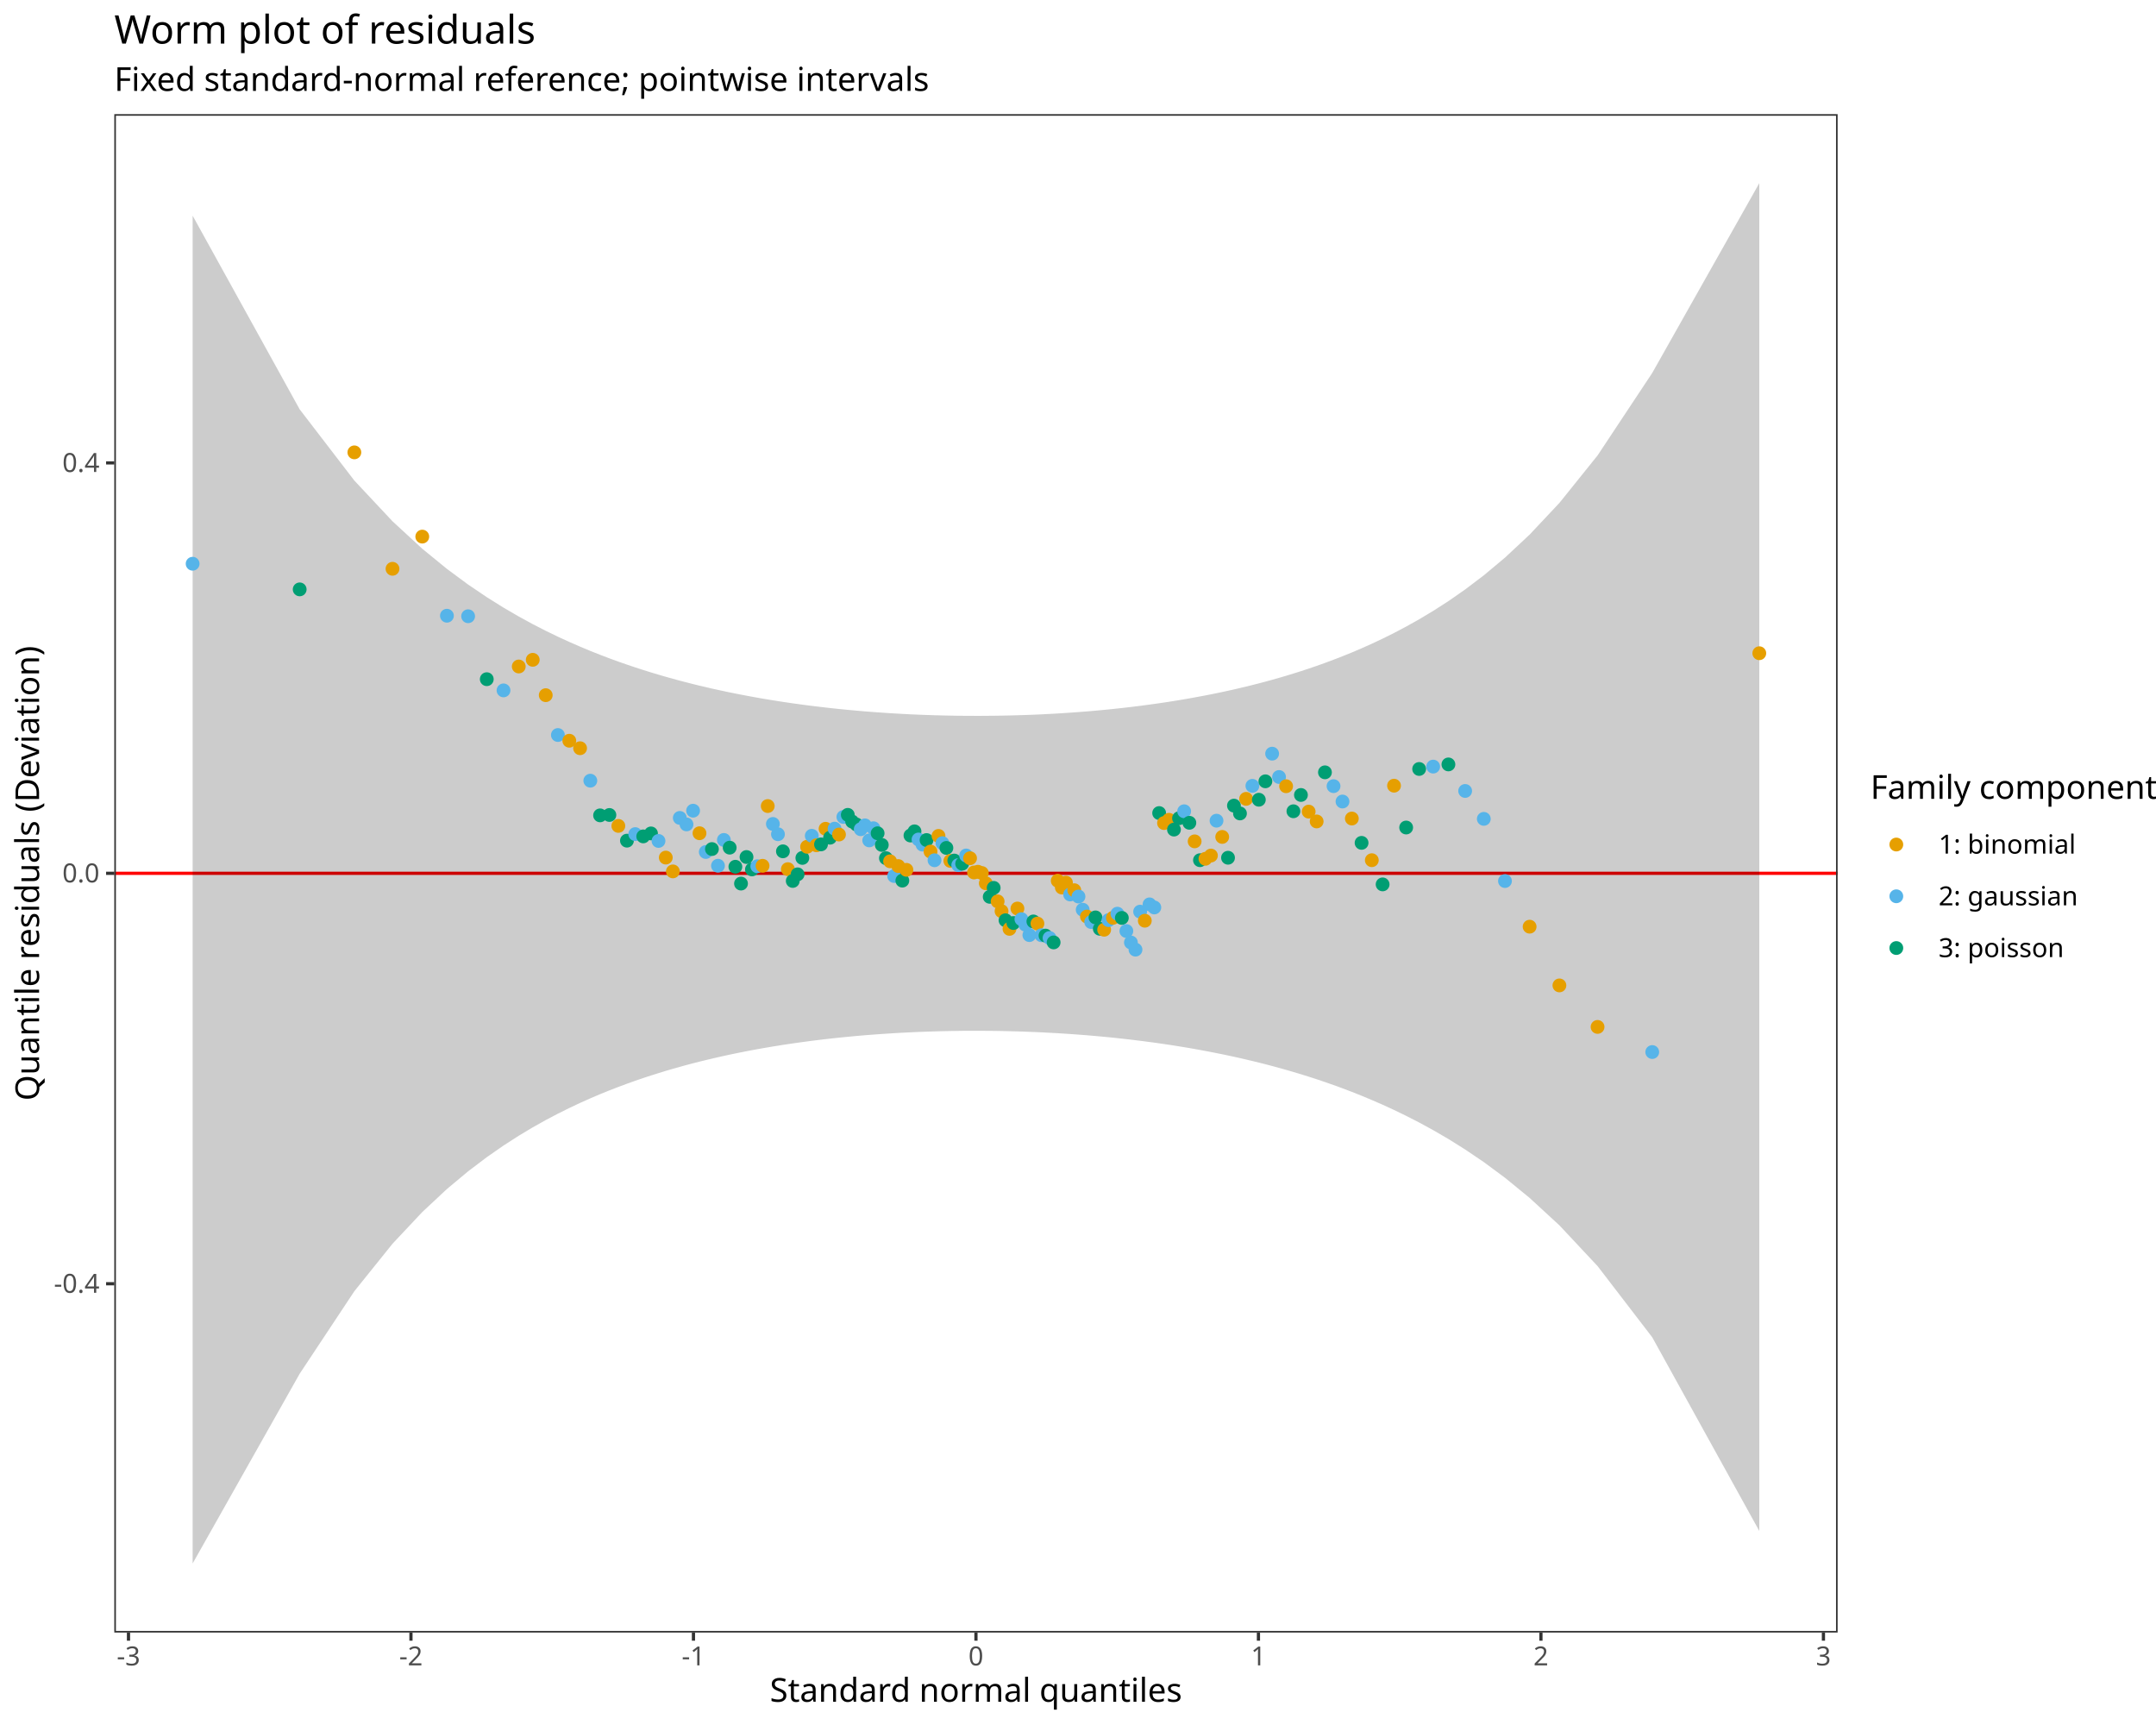
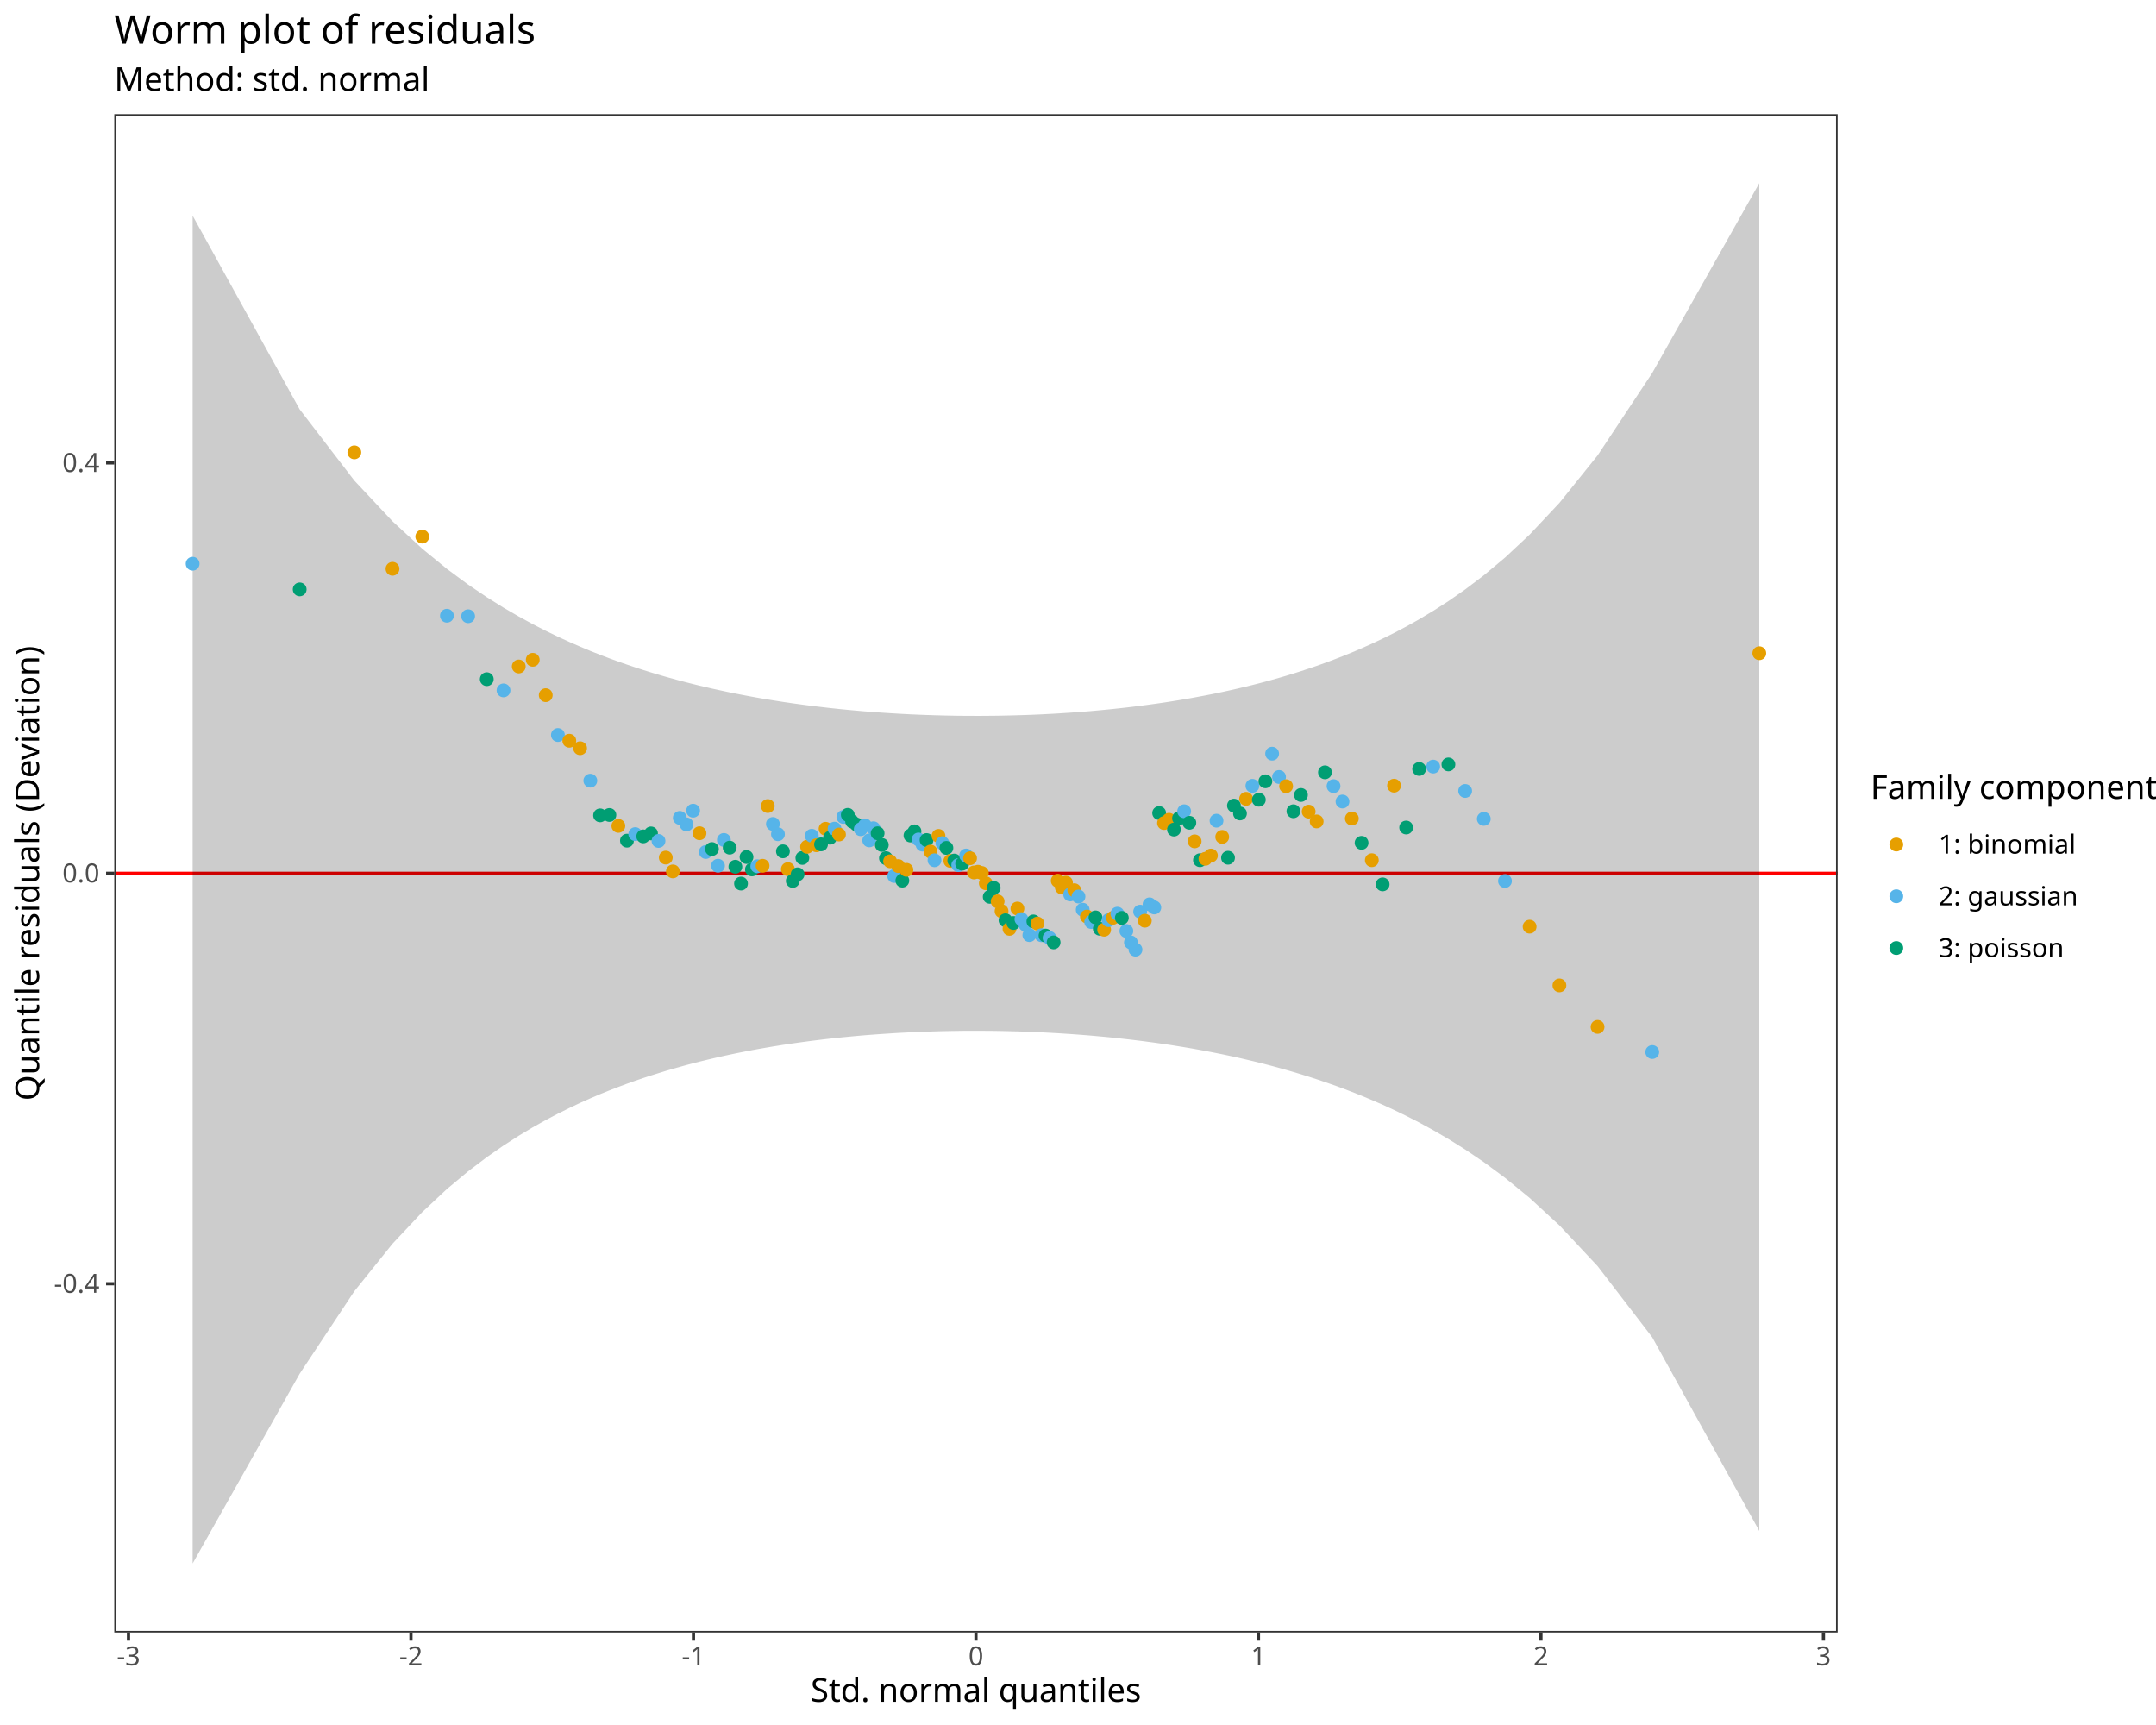
<svg xmlns="http://www.w3.org/2000/svg" class="svglite" data-engine-version="2.0" width="720.00pt" height="576.00pt" viewBox="0 0 720.00 576.00">
  <defs>
    <style type="text/css">
    .svglite line, .svglite polyline, .svglite polygon, .svglite path, .svglite rect, .svglite circle {
      fill: none;
      stroke: #000000;
      stroke-linecap: round;
      stroke-linejoin: round;
      stroke-miterlimit: 10.00;
    }
  </style>
  </defs>
  <rect width="100%" height="100%" style="stroke: none; fill: #FFFFFF;" />
  <defs>
    <clipPath id="cpMC4wMHw3MjAuMDB8MC4wMHw1NzYuMDA=">
      <rect x="0.00" y="0.00" width="720.00" height="576.00" />
    </clipPath>
  </defs>
  <g clip-path="url(#cpMC4wMHw3MjAuMDB8MC4wMHw1NzYuMDA=)">
    <rect x="-0" y="0.00" width="720.00" height="576.00" style="stroke-width: 1.07; stroke: #FFFFFF; fill: #FFFFFF;" />
  </g>
  <defs>
    <clipPath id="cpMzguMTd8NjEzLjY4fDM4LjEyfDU0NS4xMQ==">
      <rect x="38.17" y="38.12" width="575.51" height="507.00" />
    </clipPath>
  </defs>
  <g clip-path="url(#cpMzguMTd8NjEzLjY4fDM4LjEyfDU0NS4xMQ==)">
    <rect x="38.17" y="38.12" width="575.51" height="507.00" style="stroke-width: 1.07; stroke: none; fill: #FFFFFF;" />
    <line x1="38.17" y1="291.61" x2="613.68" y2="291.61" style="stroke-width: 1.07; stroke: #FF0000; stroke-linecap: butt;" />
    <polygon points="64.33,72.02 100.08,136.69 118.34,160.47 131.08,174.07 141.02,183.23 149.25,189.96 156.33,195.19 162.56,199.40 168.15,202.90 173.24,205.86 177.91,208.41 182.25,210.63 186.31,212.60 190.12,214.35 193.72,215.92 197.14,217.35 200.40,218.64 203.51,219.83 206.50,220.92 209.37,221.92 212.14,222.85 214.81,223.72 217.40,224.53 219.91,225.28 222.34,225.99 224.71,226.65 227.02,227.28 229.26,227.86 231.46,228.42 233.60,228.95 235.70,229.44 237.75,229.92 239.77,230.36 241.74,230.79 243.68,231.20 245.58,231.58 247.46,231.95 249.30,232.30 251.11,232.64 252.90,232.96 254.66,233.27 256.39,233.56 258.11,233.84 259.80,234.11 261.46,234.37 263.11,234.61 264.74,234.85 266.36,235.07 267.95,235.29 269.53,235.50 271.09,235.70 272.64,235.89 274.18,236.07 275.70,236.25 277.20,236.42 278.70,236.58 280.18,236.74 281.65,236.88 283.12,237.03 284.57,237.16 286.01,237.29 287.44,237.42 288.86,237.54 290.28,237.65 291.69,237.76 293.08,237.86 294.48,237.96 295.86,238.05 297.24,238.14 298.61,238.22 299.98,238.30 301.34,238.38 302.70,238.45 304.05,238.52 305.40,238.58 306.74,238.64 308.08,238.69 309.42,238.74 310.75,238.78 312.08,238.83 313.41,238.86 314.73,238.90 316.05,238.93 317.37,238.95 318.69,238.98 320.01,239.00 321.32,239.01 322.64,239.02 323.95,239.03 325.27,239.03 326.58,239.04 327.89,239.03 329.21,239.02 330.52,239.01 331.84,239.00 333.16,238.98 334.47,238.96 335.79,238.93 337.12,238.90 338.44,238.87 339.77,238.83 341.10,238.79 342.43,238.75 343.76,238.70 345.10,238.65 346.45,238.59 347.79,238.53 349.15,238.46 350.50,238.39 351.86,238.32 353.23,238.24 354.60,238.15 355.98,238.06 357.37,237.97 358.76,237.87 360.16,237.77 361.57,237.66 362.98,237.55 364.41,237.43 365.84,237.30 367.28,237.17 368.73,237.03 370.19,236.89 371.66,236.74 373.15,236.58 374.64,236.42 376.15,236.25 377.67,236.07 379.20,235.88 380.75,235.69 382.31,235.48 383.89,235.27 385.49,235.05 387.10,234.82 388.73,234.58 390.38,234.33 392.05,234.06 393.74,233.79 395.45,233.50 397.19,233.20 398.95,232.88 400.73,232.55 402.55,232.21 404.39,231.85 406.26,231.47 408.16,231.07 410.10,230.65 412.08,230.21 414.09,229.74 416.14,229.25 418.24,228.74 420.39,228.19 422.58,227.61 424.83,226.99 427.14,226.34 429.50,225.65 431.94,224.90 434.45,224.11 437.03,223.26 439.70,222.35 442.47,221.36 445.34,220.29 448.33,219.13 451.45,217.87 454.70,216.48 458.12,214.95 461.73,213.25 465.54,211.36 469.59,209.22 473.93,206.79 478.61,203.99 483.70,200.72 489.29,196.83 495.52,192.11 502.59,186.20 510.82,178.51 520.77,167.93 533.51,152.08 551.77,124.53 587.52,61.16 587.52,511.21 551.77,446.54 533.51,422.76 520.77,409.16 510.82,400.00 502.59,393.27 495.52,388.04 489.29,383.83 483.70,380.33 478.61,377.37 473.93,374.82 469.59,372.60 465.54,370.63 461.73,368.88 458.12,367.31 454.70,365.88 451.45,364.59 448.33,363.40 445.34,362.31 442.47,361.31 439.70,360.37 437.03,359.51 434.45,358.70 431.94,357.95 429.50,357.24 427.14,356.58 424.83,355.95 422.58,355.36 420.39,354.81 418.24,354.28 416.14,353.79 414.09,353.31 412.08,352.86 410.10,352.44 408.16,352.03 406.26,351.65 404.39,351.28 402.55,350.93 400.73,350.59 398.95,350.27 397.19,349.96 395.45,349.67 393.74,349.39 392.05,349.12 390.38,348.86 388.73,348.62 387.10,348.38 385.49,348.15 383.89,347.94 382.31,347.73 380.75,347.53 379.20,347.34 377.67,347.15 376.15,346.98 374.64,346.81 373.15,346.65 371.66,346.49 370.19,346.34 368.73,346.20 367.28,346.07 365.84,345.94 364.41,345.81 362.98,345.69 361.57,345.58 360.16,345.47 358.76,345.37 357.37,345.27 355.98,345.18 354.60,345.09 353.23,345.00 351.86,344.93 350.50,344.85 349.15,344.78 347.79,344.71 346.45,344.65 345.10,344.59 343.76,344.54 342.43,344.49 341.10,344.44 339.77,344.40 338.44,344.37 337.12,344.33 335.79,344.30 334.47,344.27 333.16,344.25 331.84,344.23 330.52,344.22 329.21,344.21 327.89,344.20 326.58,344.19 325.27,344.19 323.95,344.20 322.64,344.20 321.32,344.21 320.01,344.23 318.69,344.25 317.37,344.27 316.05,344.30 314.73,344.32 313.41,344.36 312.08,344.40 310.75,344.44 309.42,344.48 308.08,344.53 306.74,344.58 305.40,344.64 304.05,344.70 302.70,344.77 301.34,344.84 299.98,344.91 298.61,344.99 297.24,345.08 295.86,345.17 294.48,345.26 293.08,345.36 291.69,345.46 290.28,345.57 288.86,345.68 287.44,345.80 286.01,345.93 284.57,346.06 283.12,346.20 281.65,346.34 280.18,346.49 278.70,346.65 277.20,346.81 275.70,346.98 274.18,347.16 272.64,347.35 271.09,347.54 269.53,347.75 267.95,347.96 266.36,348.18 264.74,348.41 263.11,348.65 261.46,348.90 259.80,349.17 258.11,349.44 256.39,349.73 254.66,350.03 252.90,350.34 251.11,350.67 249.30,351.02 247.46,351.38 245.58,351.76 243.68,352.16 241.74,352.58 239.77,353.02 237.75,353.49 235.70,353.98 233.60,354.49 231.46,355.04 229.26,355.62 227.02,356.24 224.71,356.89 222.34,357.58 219.91,358.33 217.40,359.12 214.81,359.97 212.14,360.88 209.37,361.87 206.50,362.94 203.51,364.10 200.40,365.36 197.14,366.75 193.72,368.28 190.12,369.98 186.31,371.87 182.25,374.01 177.91,376.44 173.24,379.24 168.15,382.51 162.56,386.40 156.33,391.12 149.25,397.03 141.02,404.72 131.08,415.30 118.34,431.15 100.08,458.70 64.33,522.07 " style="stroke-width: 0.00; stroke: none; stroke-linecap: butt; fill: #000000; fill-opacity: 0.20;" />
    <polyline points="64.33,72.02 100.08,136.69 118.34,160.47 131.08,174.07 141.02,183.23 149.25,189.96 156.33,195.19 162.56,199.40 168.15,202.90 173.24,205.86 177.91,208.41 182.25,210.63 186.31,212.60 190.12,214.35 193.72,215.92 197.14,217.35 200.40,218.64 203.51,219.83 206.50,220.92 209.37,221.92 212.14,222.85 214.81,223.72 217.40,224.53 219.91,225.28 222.34,225.99 224.71,226.65 227.02,227.28 229.26,227.86 231.46,228.42 233.60,228.95 235.70,229.44 237.75,229.92 239.77,230.36 241.74,230.79 243.68,231.20 245.58,231.58 247.46,231.95 249.30,232.30 251.11,232.64 252.90,232.96 254.66,233.27 256.39,233.56 258.11,233.84 259.80,234.11 261.46,234.37 263.11,234.61 264.74,234.85 266.36,235.07 267.95,235.29 269.53,235.50 271.09,235.70 272.64,235.89 274.18,236.07 275.70,236.25 277.20,236.42 278.70,236.58 280.18,236.74 281.65,236.88 283.12,237.03 284.57,237.16 286.01,237.29 287.44,237.42 288.86,237.54 290.28,237.65 291.69,237.76 293.08,237.86 294.48,237.96 295.86,238.05 297.24,238.14 298.61,238.22 299.98,238.30 301.34,238.38 302.70,238.45 304.05,238.52 305.40,238.58 306.74,238.64 308.08,238.69 309.42,238.74 310.75,238.78 312.08,238.83 313.41,238.86 314.73,238.90 316.05,238.93 317.37,238.95 318.69,238.98 320.01,239.00 321.32,239.01 322.64,239.02 323.95,239.03 325.27,239.03 326.58,239.04 327.89,239.03 329.21,239.02 330.52,239.01 331.84,239.00 333.16,238.98 334.47,238.96 335.79,238.93 337.12,238.90 338.44,238.87 339.77,238.83 341.10,238.79 342.43,238.75 343.76,238.70 345.10,238.65 346.45,238.59 347.79,238.53 349.15,238.46 350.50,238.39 351.86,238.32 353.23,238.24 354.60,238.15 355.98,238.06 357.37,237.97 358.76,237.87 360.16,237.77 361.57,237.66 362.98,237.55 364.41,237.43 365.84,237.30 367.28,237.17 368.73,237.03 370.19,236.89 371.66,236.74 373.15,236.58 374.64,236.42 376.15,236.25 377.67,236.07 379.20,235.88 380.75,235.69 382.31,235.48 383.89,235.27 385.49,235.05 387.10,234.82 388.73,234.58 390.38,234.33 392.05,234.06 393.74,233.79 395.45,233.50 397.19,233.20 398.95,232.88 400.73,232.55 402.55,232.21 404.39,231.85 406.26,231.47 408.16,231.07 410.10,230.65 412.08,230.21 414.09,229.74 416.14,229.25 418.24,228.74 420.39,228.19 422.58,227.61 424.83,226.99 427.14,226.34 429.50,225.65 431.94,224.90 434.45,224.11 437.03,223.26 439.70,222.35 442.47,221.36 445.34,220.29 448.33,219.13 451.45,217.87 454.70,216.48 458.12,214.95 461.73,213.25 465.54,211.36 469.59,209.22 473.93,206.79 478.61,203.99 483.70,200.72 489.29,196.83 495.52,192.11 502.59,186.20 510.82,178.51 520.77,167.93 533.51,152.08 551.77,124.53 587.52,61.16 " style="stroke-width: 1.07; stroke: none; stroke-linecap: butt;" />
    <polyline points="587.52,511.21 551.77,446.54 533.51,422.76 520.77,409.16 510.82,400.00 502.59,393.27 495.52,388.04 489.29,383.83 483.70,380.33 478.61,377.37 473.93,374.82 469.59,372.60 465.54,370.63 461.73,368.88 458.12,367.31 454.70,365.88 451.45,364.59 448.33,363.40 445.34,362.31 442.47,361.31 439.70,360.37 437.03,359.51 434.45,358.70 431.94,357.95 429.50,357.24 427.14,356.58 424.83,355.95 422.58,355.36 420.39,354.81 418.24,354.28 416.14,353.79 414.09,353.31 412.08,352.86 410.10,352.44 408.16,352.03 406.26,351.65 404.39,351.28 402.55,350.93 400.73,350.59 398.95,350.27 397.19,349.96 395.45,349.67 393.74,349.39 392.05,349.12 390.38,348.86 388.73,348.62 387.10,348.38 385.49,348.15 383.89,347.94 382.31,347.73 380.75,347.53 379.20,347.34 377.67,347.15 376.15,346.98 374.64,346.81 373.15,346.65 371.66,346.49 370.19,346.34 368.73,346.20 367.28,346.07 365.84,345.94 364.41,345.81 362.98,345.69 361.57,345.58 360.16,345.47 358.76,345.37 357.37,345.27 355.98,345.18 354.60,345.09 353.23,345.00 351.86,344.93 350.50,344.85 349.15,344.78 347.79,344.71 346.45,344.65 345.10,344.59 343.76,344.54 342.43,344.49 341.10,344.44 339.77,344.40 338.44,344.37 337.12,344.33 335.79,344.30 334.47,344.27 333.16,344.25 331.84,344.23 330.52,344.22 329.21,344.21 327.89,344.20 326.58,344.19 325.27,344.19 323.95,344.20 322.64,344.20 321.32,344.21 320.01,344.23 318.69,344.25 317.37,344.27 316.05,344.30 314.73,344.32 313.41,344.36 312.08,344.40 310.75,344.44 309.42,344.48 308.08,344.53 306.74,344.58 305.40,344.64 304.05,344.70 302.70,344.77 301.34,344.84 299.98,344.91 298.61,344.99 297.24,345.08 295.86,345.17 294.48,345.26 293.08,345.36 291.69,345.46 290.28,345.57 288.86,345.68 287.44,345.80 286.01,345.93 284.57,346.06 283.12,346.20 281.65,346.34 280.18,346.49 278.70,346.65 277.20,346.81 275.70,346.98 274.18,347.16 272.64,347.35 271.09,347.54 269.53,347.75 267.95,347.96 266.36,348.18 264.74,348.41 263.11,348.65 261.46,348.90 259.80,349.17 258.11,349.44 256.39,349.73 254.66,350.03 252.90,350.34 251.11,350.67 249.30,351.02 247.46,351.38 245.58,351.76 243.68,352.16 241.74,352.58 239.77,353.02 237.75,353.49 235.70,353.98 233.60,354.49 231.46,355.04 229.26,355.62 227.02,356.24 224.71,356.89 222.34,357.58 219.91,358.33 217.40,359.12 214.81,359.97 212.14,360.88 209.37,361.87 206.50,362.94 203.51,364.10 200.40,365.36 197.14,366.75 193.72,368.28 190.12,369.98 186.31,371.87 182.25,374.01 177.91,376.44 173.24,379.24 168.15,382.51 162.56,386.40 156.33,391.12 149.25,397.03 141.02,404.72 131.08,415.30 118.34,431.15 100.08,458.70 64.33,522.07 " style="stroke-width: 1.07; stroke: none; stroke-linecap: butt;" />
    <circle cx="64.33" cy="188.24" r="1.95" style="stroke-width: 0.71; stroke: #56B4E9; fill: #56B4E9;" />
    <circle cx="100.08" cy="196.80" r="1.95" style="stroke-width: 0.71; stroke: #009E73; fill: #009E73;" />
    <circle cx="118.34" cy="151.05" r="1.95" style="stroke-width: 0.71; stroke: #E69F00; fill: #E69F00;" />
    <circle cx="131.08" cy="189.93" r="1.95" style="stroke-width: 0.71; stroke: #E69F00; fill: #E69F00;" />
    <circle cx="141.02" cy="179.18" r="1.95" style="stroke-width: 0.71; stroke: #E69F00; fill: #E69F00;" />
    <circle cx="149.25" cy="205.60" r="1.95" style="stroke-width: 0.71; stroke: #56B4E9; fill: #56B4E9;" />
    <circle cx="156.33" cy="205.77" r="1.95" style="stroke-width: 0.71; stroke: #56B4E9; fill: #56B4E9;" />
    <circle cx="162.56" cy="226.79" r="1.95" style="stroke-width: 0.71; stroke: #009E73; fill: #009E73;" />
    <circle cx="168.15" cy="230.53" r="1.95" style="stroke-width: 0.71; stroke: #56B4E9; fill: #56B4E9;" />
    <circle cx="173.24" cy="222.55" r="1.95" style="stroke-width: 0.71; stroke: #E69F00; fill: #E69F00;" />
    <circle cx="177.91" cy="220.32" r="1.95" style="stroke-width: 0.71; stroke: #E69F00; fill: #E69F00;" />
    <circle cx="182.25" cy="232.13" r="1.95" style="stroke-width: 0.71; stroke: #E69F00; fill: #E69F00;" />
    <circle cx="186.31" cy="245.43" r="1.95" style="stroke-width: 0.71; stroke: #56B4E9; fill: #56B4E9;" />
    <circle cx="190.12" cy="247.34" r="1.95" style="stroke-width: 0.71; stroke: #E69F00; fill: #E69F00;" />
    <circle cx="193.72" cy="249.84" r="1.95" style="stroke-width: 0.71; stroke: #E69F00; fill: #E69F00;" />
    <circle cx="197.14" cy="260.68" r="1.95" style="stroke-width: 0.71; stroke: #56B4E9; fill: #56B4E9;" />
    <circle cx="200.40" cy="272.26" r="1.95" style="stroke-width: 0.71; stroke: #009E73; fill: #009E73;" />
    <circle cx="203.51" cy="272.13" r="1.95" style="stroke-width: 0.71; stroke: #009E73; fill: #009E73;" />
    <circle cx="206.50" cy="275.78" r="1.95" style="stroke-width: 0.71; stroke: #E69F00; fill: #E69F00;" />
    <circle cx="209.37" cy="280.71" r="1.95" style="stroke-width: 0.71; stroke: #009E73; fill: #009E73;" />
    <circle cx="212.14" cy="278.52" r="1.95" style="stroke-width: 0.71; stroke: #56B4E9; fill: #56B4E9;" />
    <circle cx="214.81" cy="279.28" r="1.95" style="stroke-width: 0.71; stroke: #009E73; fill: #009E73;" />
    <circle cx="217.40" cy="278.29" r="1.95" style="stroke-width: 0.71; stroke: #009E73; fill: #009E73;" />
    <circle cx="219.91" cy="280.80" r="1.95" style="stroke-width: 0.71; stroke: #56B4E9; fill: #56B4E9;" />
    <circle cx="222.34" cy="286.36" r="1.95" style="stroke-width: 0.71; stroke: #E69F00; fill: #E69F00;" />
    <circle cx="224.71" cy="290.97" r="1.95" style="stroke-width: 0.71; stroke: #E69F00; fill: #E69F00;" />
    <circle cx="227.02" cy="273.11" r="1.95" style="stroke-width: 0.71; stroke: #56B4E9; fill: #56B4E9;" />
    <circle cx="229.26" cy="275.28" r="1.95" style="stroke-width: 0.71; stroke: #56B4E9; fill: #56B4E9;" />
    <circle cx="231.46" cy="270.70" r="1.95" style="stroke-width: 0.71; stroke: #56B4E9; fill: #56B4E9;" />
    <circle cx="233.60" cy="278.23" r="1.95" style="stroke-width: 0.71; stroke: #E69F00; fill: #E69F00;" />
    <circle cx="235.70" cy="284.49" r="1.95" style="stroke-width: 0.71; stroke: #56B4E9; fill: #56B4E9;" />
    <circle cx="237.75" cy="283.51" r="1.95" style="stroke-width: 0.71; stroke: #009E73; fill: #009E73;" />
    <circle cx="239.77" cy="289.08" r="1.95" style="stroke-width: 0.71; stroke: #56B4E9; fill: #56B4E9;" />
    <circle cx="241.74" cy="280.47" r="1.95" style="stroke-width: 0.71; stroke: #56B4E9; fill: #56B4E9;" />
    <circle cx="243.68" cy="283.04" r="1.95" style="stroke-width: 0.71; stroke: #009E73; fill: #009E73;" />
    <circle cx="245.58" cy="289.42" r="1.95" style="stroke-width: 0.71; stroke: #009E73; fill: #009E73;" />
    <circle cx="247.46" cy="295.04" r="1.95" style="stroke-width: 0.71; stroke: #009E73; fill: #009E73;" />
    <circle cx="249.30" cy="286.17" r="1.95" style="stroke-width: 0.71; stroke: #009E73; fill: #009E73;" />
    <circle cx="251.11" cy="290.31" r="1.95" style="stroke-width: 0.71; stroke: #009E73; fill: #009E73;" />
    <circle cx="252.90" cy="289.25" r="1.95" style="stroke-width: 0.71; stroke: #56B4E9; fill: #56B4E9;" />
    <circle cx="254.66" cy="289.10" r="1.95" style="stroke-width: 0.71; stroke: #E69F00; fill: #E69F00;" />
    <circle cx="256.39" cy="269.15" r="1.95" style="stroke-width: 0.71; stroke: #E69F00; fill: #E69F00;" />
    <circle cx="258.11" cy="275.13" r="1.95" style="stroke-width: 0.71; stroke: #56B4E9; fill: #56B4E9;" />
    <circle cx="259.80" cy="278.56" r="1.95" style="stroke-width: 0.71; stroke: #56B4E9; fill: #56B4E9;" />
    <circle cx="261.46" cy="284.27" r="1.95" style="stroke-width: 0.71; stroke: #009E73; fill: #009E73;" />
    <circle cx="263.11" cy="290.22" r="1.95" style="stroke-width: 0.71; stroke: #E69F00; fill: #E69F00;" />
    <circle cx="264.74" cy="294.16" r="1.95" style="stroke-width: 0.71; stroke: #009E73; fill: #009E73;" />
    <circle cx="266.36" cy="291.95" r="1.95" style="stroke-width: 0.71; stroke: #009E73; fill: #009E73;" />
    <circle cx="267.95" cy="286.47" r="1.95" style="stroke-width: 0.71; stroke: #009E73; fill: #009E73;" />
    <circle cx="269.53" cy="282.75" r="1.95" style="stroke-width: 0.71; stroke: #E69F00; fill: #E69F00;" />
    <circle cx="271.09" cy="279.08" r="1.95" style="stroke-width: 0.71; stroke: #56B4E9; fill: #56B4E9;" />
    <circle cx="272.64" cy="282.25" r="1.95" style="stroke-width: 0.71; stroke: #E69F00; fill: #E69F00;" />
    <circle cx="274.18" cy="281.95" r="1.95" style="stroke-width: 0.71; stroke: #009E73; fill: #009E73;" />
    <circle cx="275.70" cy="276.74" r="1.95" style="stroke-width: 0.71; stroke: #E69F00; fill: #E69F00;" />
    <circle cx="277.20" cy="279.72" r="1.95" style="stroke-width: 0.71; stroke: #009E73; fill: #009E73;" />
    <circle cx="278.70" cy="276.70" r="1.95" style="stroke-width: 0.71; stroke: #56B4E9; fill: #56B4E9;" />
    <circle cx="280.18" cy="278.66" r="1.95" style="stroke-width: 0.71; stroke: #E69F00; fill: #E69F00;" />
    <circle cx="281.65" cy="272.79" r="1.95" style="stroke-width: 0.71; stroke: #56B4E9; fill: #56B4E9;" />
    <circle cx="283.12" cy="272.09" r="1.95" style="stroke-width: 0.71; stroke: #009E73; fill: #009E73;" />
    <circle cx="284.57" cy="274.32" r="1.95" style="stroke-width: 0.71; stroke: #009E73; fill: #009E73;" />
    <circle cx="286.01" cy="275.30" r="1.95" style="stroke-width: 0.71; stroke: #009E73; fill: #009E73;" />
    <circle cx="287.44" cy="276.89" r="1.95" style="stroke-width: 0.71; stroke: #56B4E9; fill: #56B4E9;" />
    <circle cx="288.86" cy="275.60" r="1.95" style="stroke-width: 0.71; stroke: #56B4E9; fill: #56B4E9;" />
    <circle cx="290.28" cy="280.62" r="1.95" style="stroke-width: 0.71; stroke: #56B4E9; fill: #56B4E9;" />
    <circle cx="291.69" cy="276.56" r="1.95" style="stroke-width: 0.71; stroke: #56B4E9; fill: #56B4E9;" />
    <circle cx="293.08" cy="278.24" r="1.95" style="stroke-width: 0.71; stroke: #009E73; fill: #009E73;" />
    <circle cx="294.48" cy="282.13" r="1.95" style="stroke-width: 0.71; stroke: #009E73; fill: #009E73;" />
    <circle cx="295.86" cy="286.55" r="1.95" style="stroke-width: 0.71; stroke: #009E73; fill: #009E73;" />
    <circle cx="297.24" cy="287.60" r="1.95" style="stroke-width: 0.71; stroke: #E69F00; fill: #E69F00;" />
    <circle cx="298.61" cy="292.52" r="1.95" style="stroke-width: 0.71; stroke: #56B4E9; fill: #56B4E9;" />
    <circle cx="299.98" cy="289.19" r="1.95" style="stroke-width: 0.71; stroke: #E69F00; fill: #E69F00;" />
    <circle cx="301.34" cy="294.05" r="1.95" style="stroke-width: 0.71; stroke: #009E73; fill: #009E73;" />
    <circle cx="302.70" cy="290.45" r="1.95" style="stroke-width: 0.71; stroke: #E69F00; fill: #E69F00;" />
    <circle cx="304.05" cy="278.99" r="1.95" style="stroke-width: 0.71; stroke: #009E73; fill: #009E73;" />
    <circle cx="305.40" cy="277.60" r="1.95" style="stroke-width: 0.71; stroke: #009E73; fill: #009E73;" />
    <circle cx="306.74" cy="280.32" r="1.95" style="stroke-width: 0.71; stroke: #56B4E9; fill: #56B4E9;" />
    <circle cx="308.08" cy="282.03" r="1.95" style="stroke-width: 0.71; stroke: #56B4E9; fill: #56B4E9;" />
    <circle cx="309.42" cy="280.50" r="1.95" style="stroke-width: 0.71; stroke: #009E73; fill: #009E73;" />
    <circle cx="310.75" cy="284.35" r="1.95" style="stroke-width: 0.71; stroke: #E69F00; fill: #E69F00;" />
    <circle cx="312.08" cy="287.25" r="1.95" style="stroke-width: 0.71; stroke: #56B4E9; fill: #56B4E9;" />
    <circle cx="313.41" cy="279.12" r="1.95" style="stroke-width: 0.71; stroke: #E69F00; fill: #E69F00;" />
    <circle cx="314.73" cy="281.54" r="1.95" style="stroke-width: 0.71; stroke: #56B4E9; fill: #56B4E9;" />
    <circle cx="316.05" cy="283.13" r="1.95" style="stroke-width: 0.71; stroke: #009E73; fill: #009E73;" />
    <circle cx="317.37" cy="287.47" r="1.95" style="stroke-width: 0.71; stroke: #E69F00; fill: #E69F00;" />
    <circle cx="318.69" cy="287.35" r="1.95" style="stroke-width: 0.71; stroke: #009E73; fill: #009E73;" />
    <circle cx="320.01" cy="288.88" r="1.95" style="stroke-width: 0.71; stroke: #56B4E9; fill: #56B4E9;" />
    <circle cx="321.32" cy="288.40" r="1.95" style="stroke-width: 0.71; stroke: #009E73; fill: #009E73;" />
    <circle cx="322.64" cy="285.66" r="1.95" style="stroke-width: 0.71; stroke: #56B4E9; fill: #56B4E9;" />
    <circle cx="323.95" cy="286.57" r="1.95" style="stroke-width: 0.71; stroke: #E69F00; fill: #E69F00;" />
    <circle cx="325.27" cy="291.33" r="1.95" style="stroke-width: 0.71; stroke: #E69F00; fill: #E69F00;" />
    <circle cx="326.58" cy="291.09" r="1.95" style="stroke-width: 0.71; stroke: #E69F00; fill: #E69F00;" />
    <circle cx="327.89" cy="291.51" r="1.95" style="stroke-width: 0.71; stroke: #E69F00; fill: #E69F00;" />
    <circle cx="329.21" cy="294.94" r="1.95" style="stroke-width: 0.71; stroke: #E69F00; fill: #E69F00;" />
    <circle cx="330.52" cy="299.46" r="1.95" style="stroke-width: 0.71; stroke: #009E73; fill: #009E73;" />
    <circle cx="331.84" cy="296.47" r="1.95" style="stroke-width: 0.71; stroke: #009E73; fill: #009E73;" />
    <circle cx="333.16" cy="300.98" r="1.95" style="stroke-width: 0.71; stroke: #E69F00; fill: #E69F00;" />
    <circle cx="334.47" cy="304.25" r="1.95" style="stroke-width: 0.71; stroke: #E69F00; fill: #E69F00;" />
    <circle cx="335.79" cy="307.29" r="1.95" style="stroke-width: 0.71; stroke: #009E73; fill: #009E73;" />
    <circle cx="337.12" cy="310.16" r="1.95" style="stroke-width: 0.71; stroke: #E69F00; fill: #E69F00;" />
    <circle cx="338.44" cy="308.21" r="1.95" style="stroke-width: 0.71; stroke: #009E73; fill: #009E73;" />
    <circle cx="339.77" cy="303.37" r="1.95" style="stroke-width: 0.71; stroke: #E69F00; fill: #E69F00;" />
    <circle cx="341.10" cy="306.92" r="1.95" style="stroke-width: 0.71; stroke: #56B4E9; fill: #56B4E9;" />
    <circle cx="342.43" cy="308.76" r="1.95" style="stroke-width: 0.71; stroke: #56B4E9; fill: #56B4E9;" />
    <circle cx="343.76" cy="312.24" r="1.95" style="stroke-width: 0.71; stroke: #56B4E9; fill: #56B4E9;" />
    <circle cx="345.10" cy="307.68" r="1.95" style="stroke-width: 0.71; stroke: #009E73; fill: #009E73;" />
    <circle cx="346.45" cy="308.39" r="1.95" style="stroke-width: 0.71; stroke: #E69F00; fill: #E69F00;" />
    <circle cx="347.79" cy="312.28" r="1.95" style="stroke-width: 0.71; stroke: #56B4E9; fill: #56B4E9;" />
    <circle cx="349.15" cy="312.41" r="1.95" style="stroke-width: 0.71; stroke: #009E73; fill: #009E73;" />
    <circle cx="350.50" cy="313.21" r="1.95" style="stroke-width: 0.71; stroke: #56B4E9; fill: #56B4E9;" />
    <circle cx="351.86" cy="314.68" r="1.95" style="stroke-width: 0.71; stroke: #009E73; fill: #009E73;" />
    <circle cx="353.23" cy="294.09" r="1.95" style="stroke-width: 0.71; stroke: #E69F00; fill: #E69F00;" />
    <circle cx="354.60" cy="296.35" r="1.95" style="stroke-width: 0.71; stroke: #E69F00; fill: #E69F00;" />
    <circle cx="355.98" cy="294.72" r="1.95" style="stroke-width: 0.71; stroke: #E69F00; fill: #E69F00;" />
    <circle cx="357.37" cy="298.67" r="1.95" style="stroke-width: 0.71; stroke: #56B4E9; fill: #56B4E9;" />
    <circle cx="358.76" cy="297.25" r="1.95" style="stroke-width: 0.71; stroke: #E69F00; fill: #E69F00;" />
    <circle cx="360.16" cy="299.36" r="1.95" style="stroke-width: 0.71; stroke: #56B4E9; fill: #56B4E9;" />
    <circle cx="361.57" cy="303.77" r="1.95" style="stroke-width: 0.71; stroke: #56B4E9; fill: #56B4E9;" />
    <circle cx="362.98" cy="306.05" r="1.95" style="stroke-width: 0.71; stroke: #E69F00; fill: #E69F00;" />
    <circle cx="364.41" cy="307.88" r="1.95" style="stroke-width: 0.71; stroke: #56B4E9; fill: #56B4E9;" />
    <circle cx="365.84" cy="306.33" r="1.95" style="stroke-width: 0.71; stroke: #009E73; fill: #009E73;" />
    <circle cx="367.28" cy="310.13" r="1.95" style="stroke-width: 0.71; stroke: #009E73; fill: #009E73;" />
    <circle cx="368.73" cy="310.45" r="1.95" style="stroke-width: 0.71; stroke: #E69F00; fill: #E69F00;" />
    <circle cx="370.19" cy="307.24" r="1.95" style="stroke-width: 0.71; stroke: #56B4E9; fill: #56B4E9;" />
    <circle cx="371.66" cy="306.48" r="1.95" style="stroke-width: 0.71; stroke: #E69F00; fill: #E69F00;" />
    <circle cx="373.15" cy="305.09" r="1.95" style="stroke-width: 0.71; stroke: #56B4E9; fill: #56B4E9;" />
    <circle cx="374.64" cy="306.50" r="1.95" style="stroke-width: 0.71; stroke: #009E73; fill: #009E73;" />
    <circle cx="376.15" cy="310.88" r="1.95" style="stroke-width: 0.71; stroke: #56B4E9; fill: #56B4E9;" />
    <circle cx="377.67" cy="314.71" r="1.95" style="stroke-width: 0.71; stroke: #56B4E9; fill: #56B4E9;" />
    <circle cx="379.20" cy="317.10" r="1.95" style="stroke-width: 0.71; stroke: #56B4E9; fill: #56B4E9;" />
    <circle cx="380.75" cy="304.41" r="1.95" style="stroke-width: 0.71; stroke: #56B4E9; fill: #56B4E9;" />
    <circle cx="382.31" cy="307.44" r="1.95" style="stroke-width: 0.71; stroke: #E69F00; fill: #E69F00;" />
    <circle cx="383.89" cy="301.98" r="1.95" style="stroke-width: 0.71; stroke: #56B4E9; fill: #56B4E9;" />
    <circle cx="385.49" cy="303.01" r="1.95" style="stroke-width: 0.71; stroke: #56B4E9; fill: #56B4E9;" />
    <circle cx="387.10" cy="271.49" r="1.95" style="stroke-width: 0.71; stroke: #009E73; fill: #009E73;" />
    <circle cx="388.73" cy="274.83" r="1.95" style="stroke-width: 0.71; stroke: #E69F00; fill: #E69F00;" />
    <circle cx="390.38" cy="273.74" r="1.95" style="stroke-width: 0.71; stroke: #E69F00; fill: #E69F00;" />
    <circle cx="392.05" cy="277.01" r="1.95" style="stroke-width: 0.71; stroke: #009E73; fill: #009E73;" />
    <circle cx="393.74" cy="273.22" r="1.95" style="stroke-width: 0.71; stroke: #009E73; fill: #009E73;" />
    <circle cx="395.45" cy="270.89" r="1.95" style="stroke-width: 0.71; stroke: #56B4E9; fill: #56B4E9;" />
    <circle cx="397.19" cy="274.74" r="1.95" style="stroke-width: 0.71; stroke: #009E73; fill: #009E73;" />
    <circle cx="398.95" cy="280.94" r="1.95" style="stroke-width: 0.71; stroke: #E69F00; fill: #E69F00;" />
    <circle cx="400.73" cy="287.23" r="1.95" style="stroke-width: 0.71; stroke: #009E73; fill: #009E73;" />
    <circle cx="402.55" cy="286.76" r="1.95" style="stroke-width: 0.71; stroke: #E69F00; fill: #E69F00;" />
    <circle cx="404.39" cy="285.68" r="1.95" style="stroke-width: 0.71; stroke: #E69F00; fill: #E69F00;" />
    <circle cx="406.26" cy="274.04" r="1.95" style="stroke-width: 0.71; stroke: #56B4E9; fill: #56B4E9;" />
    <circle cx="408.16" cy="279.46" r="1.95" style="stroke-width: 0.71; stroke: #E69F00; fill: #E69F00;" />
    <circle cx="410.10" cy="286.41" r="1.95" style="stroke-width: 0.71; stroke: #009E73; fill: #009E73;" />
    <circle cx="412.08" cy="269.01" r="1.95" style="stroke-width: 0.71; stroke: #009E73; fill: #009E73;" />
    <circle cx="414.09" cy="271.62" r="1.95" style="stroke-width: 0.71; stroke: #009E73; fill: #009E73;" />
    <circle cx="416.14" cy="266.75" r="1.95" style="stroke-width: 0.71; stroke: #E69F00; fill: #E69F00;" />
    <circle cx="418.24" cy="262.40" r="1.95" style="stroke-width: 0.71; stroke: #56B4E9; fill: #56B4E9;" />
    <circle cx="420.39" cy="267.04" r="1.95" style="stroke-width: 0.71; stroke: #009E73; fill: #009E73;" />
    <circle cx="422.58" cy="260.89" r="1.95" style="stroke-width: 0.71; stroke: #009E73; fill: #009E73;" />
    <circle cx="424.83" cy="251.66" r="1.95" style="stroke-width: 0.71; stroke: #56B4E9; fill: #56B4E9;" />
    <circle cx="427.14" cy="259.45" r="1.95" style="stroke-width: 0.71; stroke: #56B4E9; fill: #56B4E9;" />
    <circle cx="429.50" cy="262.53" r="1.95" style="stroke-width: 0.71; stroke: #E69F00; fill: #E69F00;" />
    <circle cx="431.94" cy="270.89" r="1.95" style="stroke-width: 0.71; stroke: #009E73; fill: #009E73;" />
    <circle cx="434.45" cy="265.45" r="1.95" style="stroke-width: 0.71; stroke: #009E73; fill: #009E73;" />
    <circle cx="437.03" cy="271.01" r="1.95" style="stroke-width: 0.71; stroke: #E69F00; fill: #E69F00;" />
    <circle cx="439.70" cy="274.29" r="1.95" style="stroke-width: 0.71; stroke: #E69F00; fill: #E69F00;" />
    <circle cx="442.47" cy="257.89" r="1.95" style="stroke-width: 0.71; stroke: #009E73; fill: #009E73;" />
    <circle cx="445.34" cy="262.50" r="1.95" style="stroke-width: 0.71; stroke: #56B4E9; fill: #56B4E9;" />
    <circle cx="448.33" cy="267.64" r="1.95" style="stroke-width: 0.71; stroke: #56B4E9; fill: #56B4E9;" />
    <circle cx="451.45" cy="273.32" r="1.95" style="stroke-width: 0.71; stroke: #E69F00; fill: #E69F00;" />
    <circle cx="454.70" cy="281.44" r="1.95" style="stroke-width: 0.71; stroke: #009E73; fill: #009E73;" />
    <circle cx="458.12" cy="287.23" r="1.95" style="stroke-width: 0.71; stroke: #E69F00; fill: #E69F00;" />
    <circle cx="461.73" cy="295.31" r="1.95" style="stroke-width: 0.71; stroke: #009E73; fill: #009E73;" />
    <circle cx="465.54" cy="262.35" r="1.95" style="stroke-width: 0.71; stroke: #E69F00; fill: #E69F00;" />
    <circle cx="469.59" cy="276.32" r="1.95" style="stroke-width: 0.71; stroke: #009E73; fill: #009E73;" />
    <circle cx="473.93" cy="256.77" r="1.95" style="stroke-width: 0.71; stroke: #009E73; fill: #009E73;" />
    <circle cx="478.61" cy="255.98" r="1.95" style="stroke-width: 0.71; stroke: #56B4E9; fill: #56B4E9;" />
    <circle cx="483.70" cy="255.25" r="1.95" style="stroke-width: 0.71; stroke: #009E73; fill: #009E73;" />
    <circle cx="489.29" cy="264.11" r="1.95" style="stroke-width: 0.71; stroke: #56B4E9; fill: #56B4E9;" />
    <circle cx="495.52" cy="273.43" r="1.95" style="stroke-width: 0.71; stroke: #56B4E9; fill: #56B4E9;" />
    <circle cx="502.59" cy="294.19" r="1.95" style="stroke-width: 0.71; stroke: #56B4E9; fill: #56B4E9;" />
    <circle cx="510.82" cy="309.43" r="1.95" style="stroke-width: 0.71; stroke: #E69F00; fill: #E69F00;" />
    <circle cx="520.77" cy="329.04" r="1.95" style="stroke-width: 0.71; stroke: #E69F00; fill: #E69F00;" />
    <circle cx="533.51" cy="342.90" r="1.95" style="stroke-width: 0.71; stroke: #E69F00; fill: #E69F00;" />
    <circle cx="551.77" cy="351.29" r="1.95" style="stroke-width: 0.71; stroke: #56B4E9; fill: #56B4E9;" />
    <circle cx="587.52" cy="218.12" r="1.95" style="stroke-width: 0.71; stroke: #E69F00; fill: #E69F00;" />
    <rect x="38.17" y="38.12" width="575.51" height="507.00" style="stroke-width: 1.07; stroke: #333333;" />
  </g>
  <g clip-path="url(#cpMC4wMHw3MjAuMDB8MC4wMHw1NzYuMDA=)">
    <text x="33.24" y="431.68" text-anchor="end" style="font-size: 8.80px; fill: #4D4D4D; font-family: sans;" textLength="15.16px" lengthAdjust="spacingAndGlyphs">-0.4</text>
    <text x="33.24" y="294.64" text-anchor="end" style="font-size: 8.80px; fill: #4D4D4D; font-family: sans;" textLength="12.23px" lengthAdjust="spacingAndGlyphs">0.0</text>
    <text x="33.24" y="157.60" text-anchor="end" style="font-size: 8.80px; fill: #4D4D4D; font-family: sans;" textLength="12.23px" lengthAdjust="spacingAndGlyphs">0.4</text>
    <polyline points="35.43,428.66 38.17,428.66 " style="stroke-width: 1.07; stroke: #333333; stroke-linecap: butt;" />
    <polyline points="35.43,291.61 38.17,291.61 " style="stroke-width: 1.07; stroke: #333333; stroke-linecap: butt;" />
    <polyline points="35.43,154.57 38.17,154.57 " style="stroke-width: 1.07; stroke: #333333; stroke-linecap: butt;" />
    <polyline points="42.91,547.85 42.91,545.11 " style="stroke-width: 1.07; stroke: #333333; stroke-linecap: butt;" />
    <polyline points="137.24,547.85 137.24,545.11 " style="stroke-width: 1.07; stroke: #333333; stroke-linecap: butt;" />
    <polyline points="231.58,547.85 231.58,545.11 " style="stroke-width: 1.07; stroke: #333333; stroke-linecap: butt;" />
    <polyline points="325.92,547.85 325.92,545.11 " style="stroke-width: 1.07; stroke: #333333; stroke-linecap: butt;" />
    <polyline points="420.26,547.85 420.26,545.11 " style="stroke-width: 1.07; stroke: #333333; stroke-linecap: butt;" />
    <polyline points="514.60,547.85 514.60,545.11 " style="stroke-width: 1.07; stroke: #333333; stroke-linecap: butt;" />
    <polyline points="608.94,547.85 608.94,545.11 " style="stroke-width: 1.07; stroke: #333333; stroke-linecap: butt;" />
    <text x="42.91" y="556.10" text-anchor="middle" style="font-size: 8.80px; fill: #4D4D4D; font-family: sans;" textLength="7.82px" lengthAdjust="spacingAndGlyphs">-3</text>
    <text x="137.24" y="556.10" text-anchor="middle" style="font-size: 8.80px; fill: #4D4D4D; font-family: sans;" textLength="7.82px" lengthAdjust="spacingAndGlyphs">-2</text>
    <text x="231.58" y="556.10" text-anchor="middle" style="font-size: 8.80px; fill: #4D4D4D; font-family: sans;" textLength="7.82px" lengthAdjust="spacingAndGlyphs">-1</text>
    <text x="325.92" y="556.10" text-anchor="middle" style="font-size: 8.80px; fill: #4D4D4D; font-family: sans;" textLength="4.89px" lengthAdjust="spacingAndGlyphs">0</text>
    <text x="420.26" y="556.10" text-anchor="middle" style="font-size: 8.80px; fill: #4D4D4D; font-family: sans;" textLength="4.89px" lengthAdjust="spacingAndGlyphs">1</text>
    <text x="514.60" y="556.10" text-anchor="middle" style="font-size: 8.80px; fill: #4D4D4D; font-family: sans;" textLength="4.89px" lengthAdjust="spacingAndGlyphs">2</text>
    <text x="608.94" y="556.10" text-anchor="middle" style="font-size: 8.80px; fill: #4D4D4D; font-family: sans;" textLength="4.89px" lengthAdjust="spacingAndGlyphs">3</text>
-     <text x="325.92" y="568.24" text-anchor="middle" style="font-size: 11.00px; font-family: sans;" textLength="128.42px" lengthAdjust="spacingAndGlyphs">Standard normal quantiles</text>
+     <text x="325.92" y="568.24" text-anchor="middle" style="font-size: 11.00px; font-family: sans;" textLength="103.34px" lengthAdjust="spacingAndGlyphs">Std. normal quantiles</text>
    <text transform="translate(13.05,291.61) rotate(-90)" text-anchor="middle" style="font-size: 11.00px; font-family: sans;" textLength="144.30px" lengthAdjust="spacingAndGlyphs">Quantile residuals (Deviation)</text>
    <rect x="624.64" y="258.03" width="89.89" height="67.17" style="stroke-width: 1.07; stroke: none; fill: #FFFFFF;" />
    <text x="624.64" y="266.74" style="font-size: 11.00px; font-family: sans;" textLength="89.89px" lengthAdjust="spacingAndGlyphs">Family component</text>
    <rect x="624.64" y="273.36" width="17.28" height="17.28" style="stroke-width: 1.07; stroke: none; fill: #FFFFFF;" />
    <circle cx="633.28" cy="282.00" r="1.95" style="stroke-width: 0.71; stroke: #E69F00; fill: #E69F00;" />
    <rect x="624.64" y="290.64" width="17.28" height="17.28" style="stroke-width: 1.07; stroke: none; fill: #FFFFFF;" />
    <circle cx="633.28" cy="299.28" r="1.95" style="stroke-width: 0.71; stroke: #56B4E9; fill: #56B4E9;" />
    <rect x="624.64" y="307.92" width="17.28" height="17.28" style="stroke-width: 1.07; stroke: none; fill: #FFFFFF;" />
    <circle cx="633.28" cy="316.56" r="1.95" style="stroke-width: 0.71; stroke: #009E73; fill: #009E73;" />
    <text x="647.39" y="285.03" style="font-size: 8.80px; font-family: sans;" textLength="42.56px" lengthAdjust="spacingAndGlyphs">1: binomial</text>
    <text x="647.39" y="302.31" style="font-size: 8.80px; font-family: sans;" textLength="45.02px" lengthAdjust="spacingAndGlyphs">2: gaussian</text>
    <text x="647.39" y="319.59" style="font-size: 8.80px; font-family: sans;" textLength="40.12px" lengthAdjust="spacingAndGlyphs">3: poisson</text>
-     <text x="38.17" y="30.35" style="font-size: 11.00px; font-family: sans;" textLength="255.59px" lengthAdjust="spacingAndGlyphs">Fixed standard-normal reference; pointwise intervals</text>
+     <text x="38.17" y="30.35" style="font-size: 11.00px; font-family: sans;" textLength="97.22px" lengthAdjust="spacingAndGlyphs">Method: std. normal</text>
    <text x="38.17" y="14.56" style="font-size: 13.20px; font-family: sans;" textLength="131.32px" lengthAdjust="spacingAndGlyphs">Worm plot of residuals</text>
  </g>
</svg>
